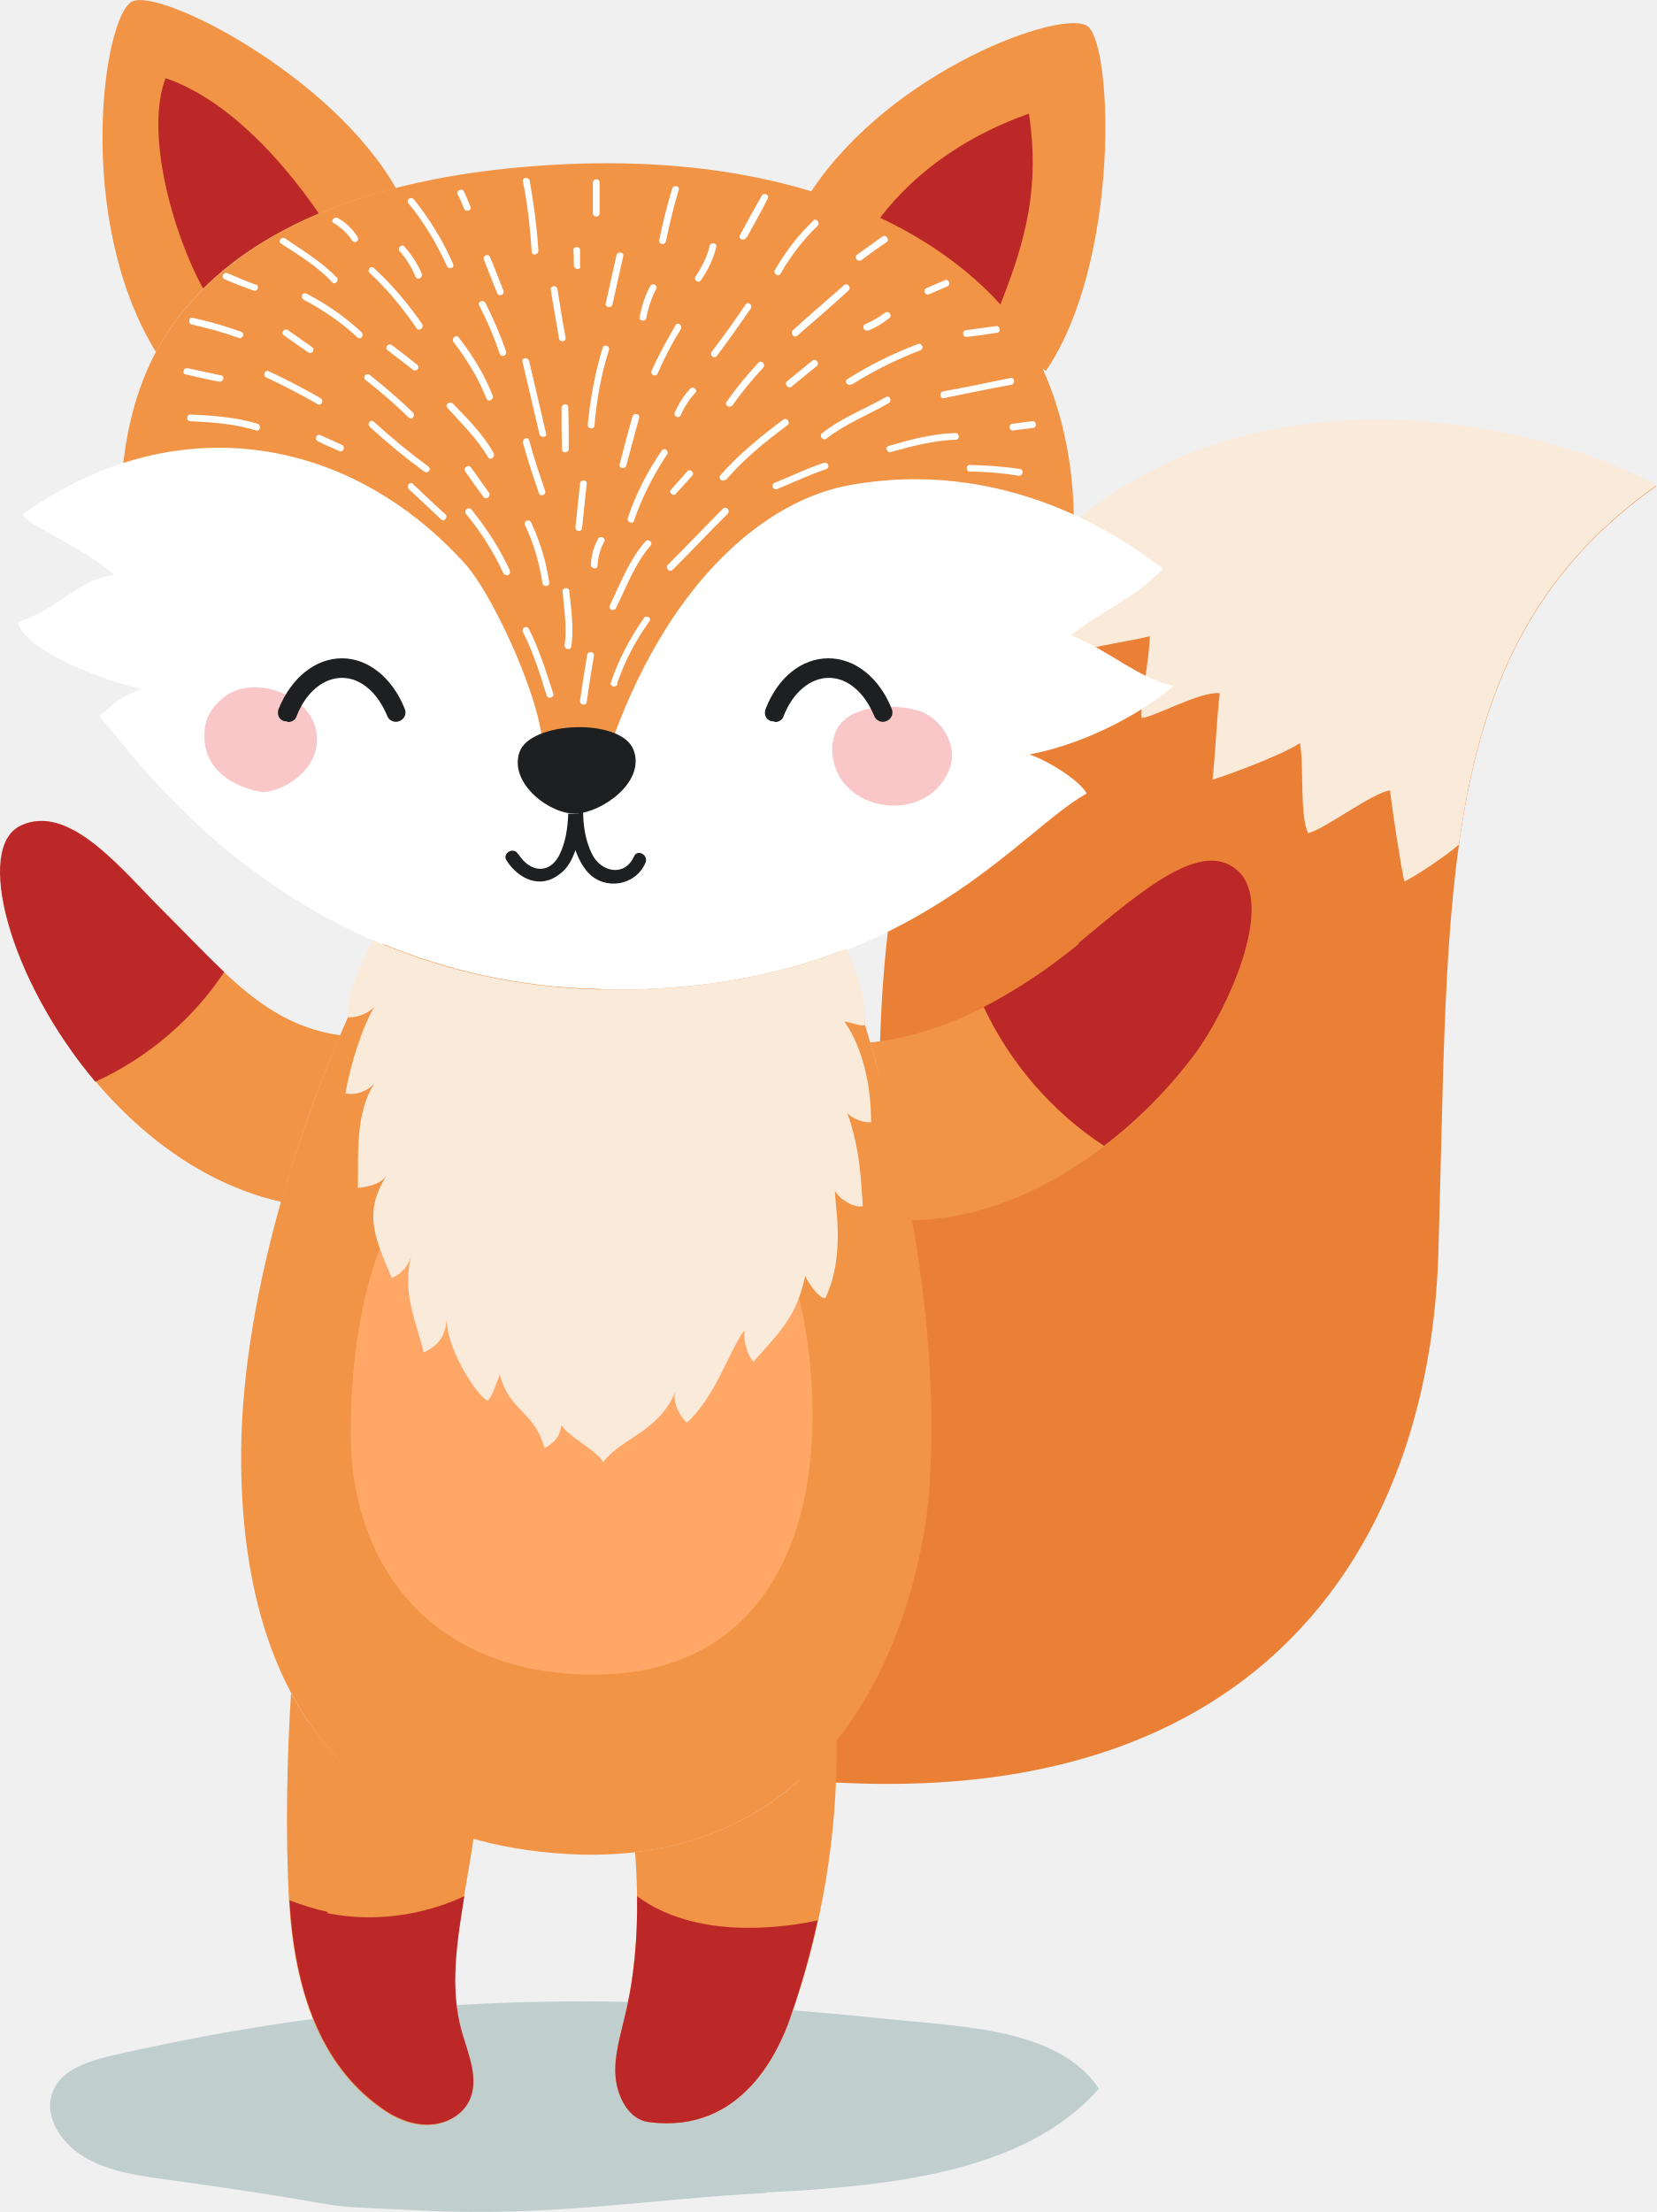
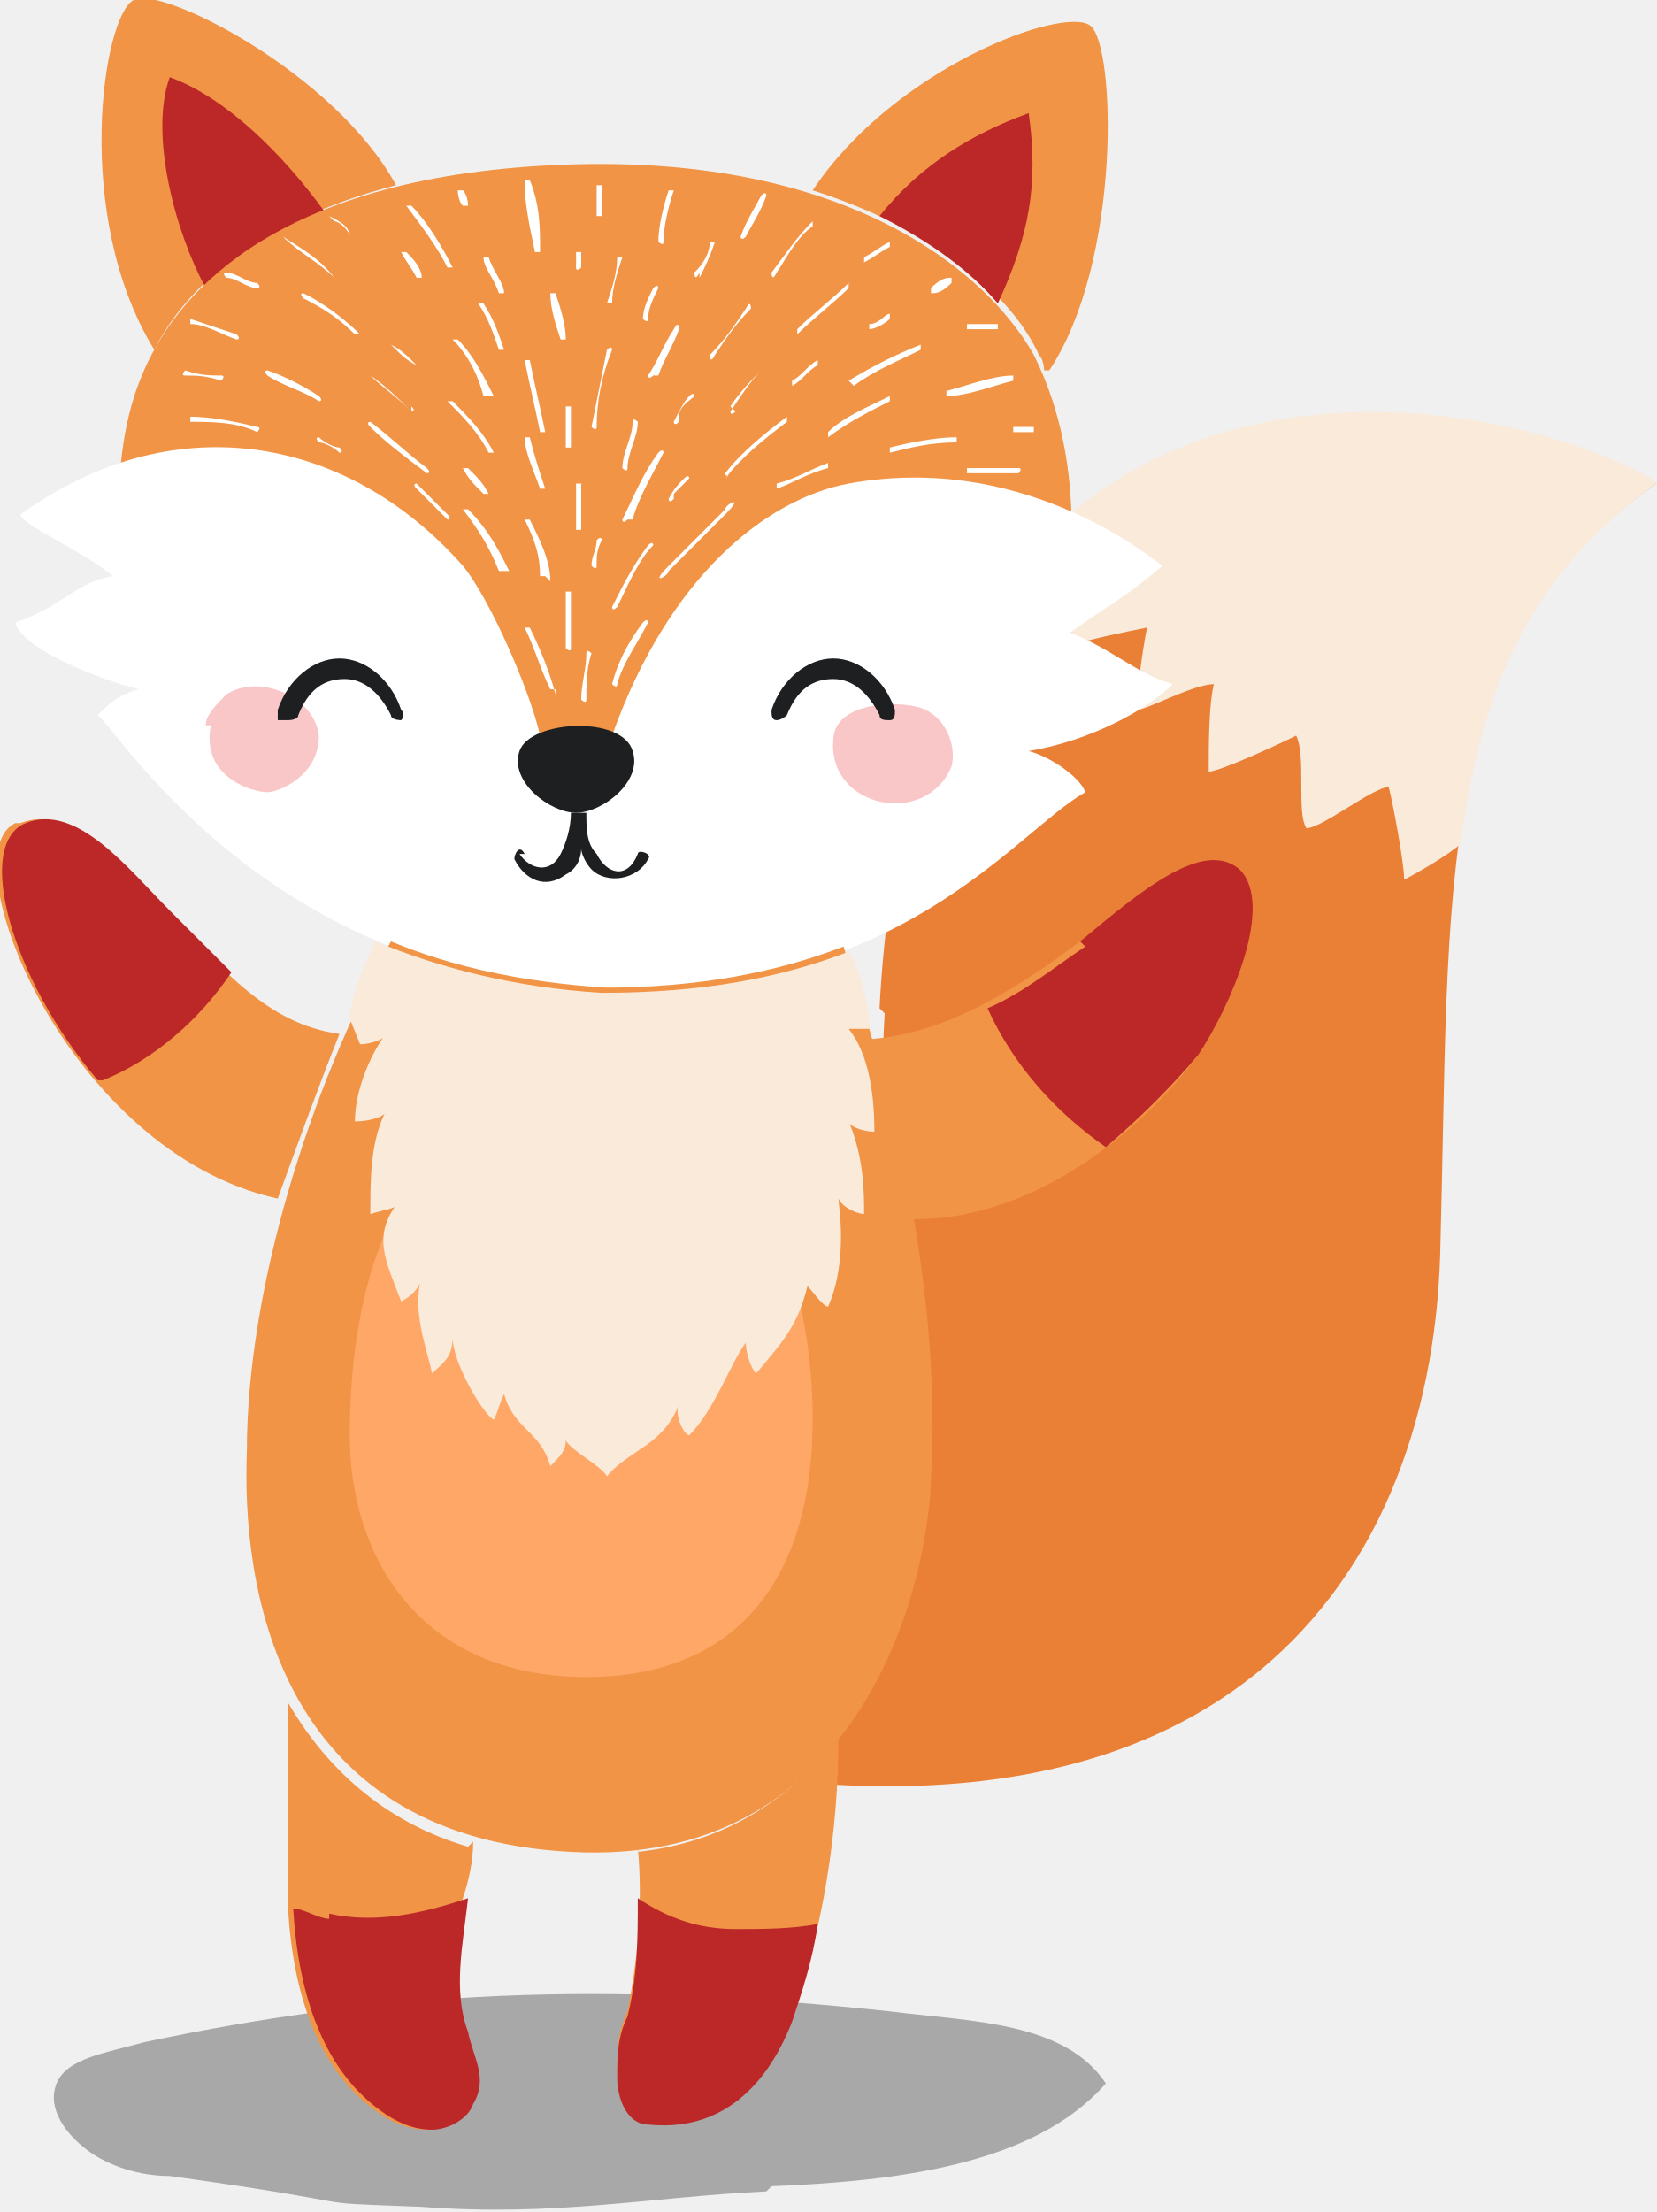
- <svg xmlns="http://www.w3.org/2000/svg" id="Layer_2" data-name="Layer 2" viewBox="0 0 32.21 43.01">
+ <svg xmlns="http://www.w3.org/2000/svg" id="Layer_2" version="1.1" viewBox="0 0 32.2 43">
  <defs>
    <style>
-       .cls-1 {
+       .st0 {
        fill: #f19446;
      }

-       .cls-2 {
+       .st1 {
        fill: #ea7f36;
      }

-       .cls-3 {
+       .st2 {
        fill: #fff;
      }

-       .cls-4 {
+       .st3 {
+         opacity: .3;
+       }
+ 
+       .st4 {
        fill: #1d1f21;
      }

-       .cls-5 {
+       .st5 {
        fill: #f9c7c7;
      }

-       .cls-6 {
+       .st6 {
        fill: #ffa766;
      }

-       .cls-7 {
+       .st7 {
        fill: #bc2828;
      }

-       .cls-8 {
-         fill: #c0cece;
-       }
- 
-       .cls-9 {
+       .st8 {
        fill: #faeada;
      }
    </style>
  </defs>
-   <g id="Layer_1-2" data-name="Layer 1">
+   <g id="Layer_1-2">
    <g>
-       <path class="cls-8" d="M14.91,42.64c-2.24.11-4.13.47-6.73.34-2.6-.12-.6,0-4.94-.6-.57-.08-1.15-.16-1.62-.45s-.79-.83-.58-1.29c.24-.54,1.02-.64,1.67-.79,4.72-1.02,8.87-1.18,14.47-.6,1.56.16,3.4.19,4.19,1.36-1.43,1.64-4.1,1.9-6.47,2.02Z" />
+       <path class="st3" d="M14.9,42.6c-2.2.1-4.1.5-6.7.3-2.6-.1-.6,0-4.9-.6-.6,0-1.2-.2-1.6-.5s-.8-.8-.6-1.3c.2-.5,1-.6,1.7-.8,4.7-1,8.9-1.2,14.5-.6,1.6.2,3.4.2,4.2,1.4-1.4,1.6-4.1,1.9-6.5,2h0Z" />
      <g>
-         <path class="cls-2" d="M17.14,19.62c.73-13.73,11.48-12.1,15.07-10.17-4.35,3.08-4.02,7.83-4.24,14.95-.2,6.35-4.38,12.57-16.68,9.46,6.23-1.97,5.67-10.93,5.85-14.23Z" />
-         <path class="cls-9" d="M32.21,9.44c-2.47,1.75-3.43,4.03-3.84,6.98-.21.2-.88.64-1.06.72-.07-.3-.24-1.43-.28-1.77-.32.03-1.28.76-1.59.83-.17-.32-.08-1.35-.16-1.75-.38.25-1.52.66-1.7.71.05-.46.09-1.28.14-1.68-.37-.05-1.28.47-1.52.48-.03-.33.15-1.1.16-1.59-.48.12-.97.16-1.66.37.07-.56.35-1.27.62-1.64-.55.08-.94.07-1.42.05,3.62-4.3,9.76-3.09,12.31-1.72Z" />
+         <path class="st1" d="M17.1,19.6c.7-13.7,11.5-12.1,15.1-10.2-4.4,3.1-4,7.8-4.2,15-.2,6.4-4.4,12.6-16.7,9.5,6.2-2,5.7-10.9,5.9-14.2h0Z" />
+         <path class="st8" d="M32.2,9.4c-2.5,1.8-3.4,4-3.8,7-.2.2-.9.6-1.1.7,0-.3-.2-1.4-.3-1.8-.3,0-1.3.8-1.6.8-.2-.3,0-1.4-.2-1.8-.4.2-1.5.7-1.7.7,0-.5,0-1.3.1-1.7-.4,0-1.3.5-1.5.5,0-.3.1-1.1.2-1.6-.5.1-1,.2-1.7.4,0-.6.4-1.3.6-1.6-.5,0-.9,0-1.4,0,3.6-4.3,9.8-3.1,12.3-1.7h0Z" />
      </g>
      <g>
        <g>
-           <path class="cls-1" d="M3.03,6.84C1.44,4.25,2.01.3,2.57.03c.54-.27,3.88,1.43,5.13,3.63-2.74.7-4.06,2.04-4.67,3.19Z" />
-           <path class="cls-7" d="M3.95,5.61c-.61-1.11-1.13-3.05-.73-4.09,1.15.39,2.21,1.51,2.98,2.63-.99.42-1.72.93-2.25,1.46Z" />
+           <path class="st0" d="M3,6.8C1.4,4.2,2,.3,2.6,0c.5-.3,3.9,1.4,5.1,3.6-2.7.7-4.1,2-4.7,3.2h0Z" />
+           <path class="st7" d="M4,5.6c-.6-1.1-1.1-3-.7-4.1,1.1.4,2.2,1.5,3,2.6-1,.4-1.7.9-2.2,1.5Z" />
        </g>
        <g>
-           <path class="cls-1" d="M20.26,7.17c-.04-.09-.09-.19-.13-.28-.55-1.06-1.93-2.42-4.36-3.16,1.57-2.38,4.91-3.57,5.38-3.22.5.38.63,4.58-.81,6.7l-.07-.04Z" />
-           <path class="cls-7" d="M17.11,4.24c.75-.98,1.79-1.64,2.9-2.03.21,1.42-.05,2.44-.56,3.72-.53-.6-1.31-1.2-2.34-1.69Z" />
+           <path class="st0" d="M20.3,7.2c0,0,0-.2-.1-.3-.5-1.1-1.9-2.4-4.4-3.2,1.6-2.4,4.9-3.6,5.4-3.2.5.4.6,4.6-.8,6.7h0s0,0,0,0Z" />
+           <path class="st7" d="M17.1,4.2c.8-1,1.8-1.6,2.9-2,.2,1.4,0,2.4-.6,3.7-.5-.6-1.3-1.2-2.3-1.7Z" />
        </g>
        <g>
-           <path class="cls-1" d="M2.34,10.07c0-.98.13-1.97.52-2.87.68-1.58,2.69-3.77,8.19-4.01,5.5-.23,8.25,2.08,9.09,3.7.92,1.77.91,4.01.4,6.04-.23.89-1.84,6.34-8.8,6.24-7.29-.1-9.39-6-9.39-9.11Z" />
-           <path class="cls-3" d="M.44,10c2.94-2.1,6.34-1.55,8.61.97.51.57,1.34,2.36,1.48,3.31.41-.16,1.02-.17,1.42,0,1.13-3.05,2.98-4.57,4.59-4.85,3.31-.59,5.66,1.33,6.08,1.63-.66.65-1.12.77-1.8,1.29.78.31,1.28.82,2,.99-.55.47-1.61,1.1-2.8,1.33.41.14,1.01.54,1.11.76-1.39.77-3.62,3.95-9.44,3.82-6.38-.14-9.38-5.02-9.76-5.32.25-.22.4-.39.82-.53-.83-.2-2.28-.76-2.4-1.3.85-.3,1.18-.84,1.87-.92-.57-.53-1.78-1.01-1.77-1.18Z" />
+           <path class="st0" d="M2.3,10.1c0-1,.1-2,.5-2.9.7-1.6,2.7-3.8,8.2-4,5.5-.2,8.2,2.1,9.1,3.7.9,1.8.9,4,.4,6-.2.9-1.8,6.3-8.8,6.2-7.3-.1-9.4-6-9.4-9.1h0Z" />
+           <path class="st2" d="M.4,10c2.9-2.1,6.3-1.6,8.6,1,.5.6,1.3,2.4,1.5,3.3.4-.2,1-.2,1.4,0,1.1-3.1,3-4.6,4.6-4.9,3.3-.6,5.7,1.3,6.1,1.6-.7.6-1.1.8-1.8,1.3.8.3,1.3.8,2,1-.5.5-1.6,1.1-2.8,1.3.4.1,1,.5,1.1.8-1.4.8-3.6,4-9.4,3.8-6.4-.1-9.4-5-9.8-5.3.2-.2.4-.4.8-.5-.8-.2-2.3-.8-2.4-1.3.9-.3,1.2-.8,1.9-.9-.6-.5-1.8-1-1.8-1.2h0Z" />
          <g>
-             <path class="cls-3" d="M10.76,13.49c-.14-.43-.27-.86-.48-1.27-.04-.07-.15,0-.11.07.2.39.33.81.46,1.23.02.08.15.05.13-.03h0Z" />
-             <path class="cls-3" d="M9.92,11.1c-.2-.43-.45-.82-.75-1.19-.05-.07-.16.01-.11.08.29.35.54.74.73,1.16.04.07.16.03.12-.05h0Z" />
-             <path class="cls-3" d="M8.33,9.07c-.37-.27-.72-.56-1.06-.87-.06-.06-.14.04-.08.1.34.31.69.6,1.06.87.07.05.15-.05.08-.1h0Z" />
-             <path class="cls-3" d="M10.17,3.53c.09.45.14.9.17,1.36,0,.09.13.07.13-.02-.03-.46-.09-.91-.17-1.36-.02-.08-.15-.06-.13.02h0Z" />
-             <path class="cls-3" d="M6.23,7.74c-.33-.19-.66-.36-1-.52-.08-.04-.13.08-.05.12.34.16.67.33,1,.52.07.04.13-.08.05-.12h0Z" />
-             <path class="cls-3" d="M4.3,7.3c-.22-.05-.43-.09-.65-.14-.08-.02-.12.11-.04.12.22.05.43.1.65.14.08.02.12-.11.04-.12h0Z" />
-             <path class="cls-3" d="M12,13.29c.15-.43.36-.84.63-1.21.05-.07-.07-.13-.11-.06-.27.39-.49.8-.64,1.25-.03.08.1.11.13.03h0Z" />
-             <path class="cls-3" d="M14.06,9.89c-.36.36-.71.73-1.07,1.09-.06.06.03.16.09.1.36-.36.71-.73,1.07-1.09.06-.06-.03-.16-.09-.1h0Z" />
-             <path class="cls-3" d="M15.11,9.51c.32-.13.63-.28.96-.39.08-.03.03-.15-.05-.12-.33.11-.64.26-.96.39-.08.03-.02.15.05.12h0Z" />
-             <path class="cls-3" d="M17.32,8.79c.4-.11.84-.23,1.27-.24.08,0,.07-.13-.01-.13-.44.01-.88.13-1.3.25-.08.02-.03.15.05.12h0Z" />
-             <path class="cls-3" d="M3.7,8.19c.42.02.87.05,1.28.18.08.02.11-.1.03-.13-.42-.13-.88-.16-1.31-.18-.08,0-.08.13,0,.13h0Z" />
-             <path class="cls-3" d="M19.71,8.37c.12-.02.25-.03.38-.05.08-.01.07-.14-.02-.13-.13.02-.25.03-.38.05-.09.01-.07.14.02.13h0Z" />
-             <path class="cls-3" d="M18.07,5.72c.12-.05.23-.1.35-.15.08-.03.03-.16-.05-.12-.12.05-.23.1-.35.15-.08.03-.03.16.05.12h0Z" />
-             <path class="cls-3" d="M11.41,13.65c.04-.3.09-.6.14-.9.01-.08-.11-.1-.13-.02-.05.3-.1.6-.14.9-.01.08.12.1.13.02h0Z" />
-             <path class="cls-3" d="M11.98,11.82c.2-.4.37-.87.67-1.21.06-.06-.05-.15-.1-.08-.31.35-.49.82-.69,1.24-.04.08.08.13.12.05h0Z" />
-             <path class="cls-3" d="M11.11,12.58c.05-.37,0-.72-.04-1.09,0-.08-.14-.07-.13.01.03.35.09.7.04,1.05-.01.08.12.1.13.02h0Z" />
-             <path class="cls-3" d="M10.68,11.32c-.06-.41-.18-.79-.35-1.16-.04-.08-.16-.03-.12.05.17.36.28.74.34,1.13.01.08.14.07.13-.01h0Z" />
-             <path class="cls-3" d="M15.82,4.29c-.3.28-.54.6-.75.96-.04.07.07.15.11.07.2-.35.44-.66.72-.93.06-.06-.03-.16-.09-.1h0Z" />
-             <path class="cls-3" d="M11.32,10.26c.03-.29.06-.57.09-.86,0-.08-.12-.08-.13,0-.03.29-.06.57-.09.86,0,.08.13.09.13,0h0Z" />
-             <path class="cls-3" d="M14.52,4.62c.14-.25.28-.5.41-.76.04-.07-.08-.13-.12-.05-.14.25-.28.5-.42.76-.04.08.08.13.12.05h0Z" />
-             <path class="cls-3" d="M8.66,10c-.21-.19-.42-.39-.63-.59-.06-.06-.14.05-.08.1.21.2.42.39.63.59.06.06.14-.05.08-.11h0Z" />
-             <path class="cls-3" d="M11.56,8.28c.04-.5.13-.99.28-1.47.03-.08-.09-.13-.12-.05-.15.49-.24.99-.29,1.5,0,.08.12.1.13.02h0Z" />
-             <path class="cls-3" d="M11.91,5.92c.07-.32.14-.63.21-.94.02-.08-.11-.1-.13-.02-.07.31-.14.63-.21.94-.02.08.11.1.13.02h0Z" />
-             <path class="cls-3" d="M12.33,10.12c.15-.44.38-.89.64-1.28.05-.07-.05-.15-.1-.08-.27.39-.51.85-.66,1.31-.03.08.09.13.12.06h0Z" />
-             <path class="cls-3" d="M7.94,3.95c.3.36.56.8.75,1.22.03.08.16.04.12-.04-.19-.44-.46-.88-.76-1.25-.05-.07-.16,0-.11.07h0Z" />
-             <path class="cls-3" d="M13.94,6.92c.23-.3.44-.61.66-.92.05-.07-.06-.15-.1-.08-.21.31-.43.62-.66.92-.05.07.05.15.1.08h0Z" />
-             <path class="cls-3" d="M14.12,9.33c.34-.4.77-.75,1.19-1.06.07-.05,0-.16-.08-.11-.43.32-.87.68-1.22,1.08-.06.06.05.15.1.08h0Z" />
-             <path class="cls-3" d="M16.56,7.48c.43-.27.87-.49,1.34-.67.08-.03.03-.15-.05-.12-.48.18-.94.41-1.37.68-.07.04,0,.15.08.1h0Z" />
-             <path class="cls-3" d="M9.6,8.81c-.2-.36-.51-.67-.79-.96-.06-.06-.17.02-.11.08.27.3.59.61.79.96.04.07.15,0,.11-.08h0Z" />
-             <path class="cls-3" d="M6.54,5.39c-.28-.3-.66-.52-.99-.75-.07-.05-.16.05-.08.1.34.22.72.45.99.75.06.06.14-.04.09-.1h0Z" />
-             <path class="cls-3" d="M8.11,7.09c-.16-.13-.32-.25-.49-.38-.07-.05-.15.05-.08.1.16.13.33.25.49.38.07.05.15-.05.08-.1h0Z" />
-             <path class="cls-3" d="M10.62,8.43c-.11-.47-.22-.94-.33-1.41-.02-.08-.15-.07-.13.01.11.47.22.94.33,1.41.02.08.15.07.13-.01h0Z" />
-             <path class="cls-3" d="M9.79,5.65c-.09-.22-.17-.44-.26-.65-.03-.08-.15-.03-.12.05.09.22.17.44.26.65.03.08.15.03.12-.05h0Z" />
-             <path class="cls-3" d="M8.03,8.02c-.27-.26-.55-.5-.84-.73-.07-.05-.15.05-.08.1.3.23.57.47.84.73.06.06.14-.04.08-.1h0Z" />
-             <path class="cls-3" d="M6.07,6.75c-.16-.11-.31-.22-.47-.33-.07-.05-.15.05-.08.1.16.11.31.22.47.33.07.05.15-.05.08-.1h0Z" />
-             <path class="cls-3" d="M8.21,6.3c-.28-.4-.58-.76-.94-1.09-.06-.06-.14.05-.08.1.35.32.64.68.91,1.07.05.07.15,0,.11-.08h0Z" />
-             <path class="cls-3" d="M9.84,6.83c-.11-.32-.25-.64-.4-.94-.04-.07-.16-.03-.12.05.16.31.29.62.4.94.03.08.15.03.12-.05h0Z" />
-             <path class="cls-3" d="M9.51,9.58c-.12-.16-.23-.33-.35-.49-.05-.07-.16,0-.11.08.11.16.23.33.35.49.05.07.15,0,.11-.08h0Z" />
-             <path class="cls-3" d="M11.66,4.15c0-.2,0-.4,0-.6,0-.09-.13-.08-.13,0,0,.2,0,.4,0,.6,0,.08.13.08.13,0h0Z" />
-             <path class="cls-3" d="M16.75,5.06c.16-.12.32-.24.49-.35.07-.05-.01-.16-.08-.11-.16.11-.32.23-.49.35-.07.05,0,.15.08.11h0Z" />
-             <path class="cls-3" d="M4.98,5.54c-.19-.07-.37-.15-.56-.23-.08-.03-.13.09-.05.12.18.08.37.15.56.22.08.03.12-.09.05-.12h0Z" />
-             <path class="cls-3" d="M19.38,6.34c-.2.03-.4.05-.6.08-.08.01-.06.14.02.13.2-.02.4-.05.59-.08.08-.01.06-.14-.02-.13h0Z" />
-             <path class="cls-3" d="M10.6,9.54c-.11-.32-.22-.65-.31-.98-.02-.08-.14-.03-.12.05.09.33.2.66.31.98.03.08.15.03.12-.05h0Z" />
-             <path class="cls-3" d="M12.95,4.69c.07-.33.15-.67.25-1,.02-.08-.11-.1-.13-.02-.1.33-.18.66-.25,1-.02.08.11.11.13.02h0Z" />
-             <path class="cls-3" d="M11.06,8.73c0-.27,0-.54-.01-.81,0-.09-.13-.07-.13.01,0,.27,0,.54.01.81,0,.08.13.07.13-.01h0Z" />
-             <path class="cls-3" d="M11,6.57c-.06-.32-.11-.63-.16-.95-.01-.08-.14-.07-.13.01.05.32.11.63.16.95.01.08.14.07.13-.01h0Z" />
-             <path class="cls-3" d="M12.18,9.05c.08-.31.17-.62.25-.93.02-.08-.11-.1-.13-.02-.09.31-.17.62-.25.93-.02.08.11.1.13.02h0Z" />
-             <path class="cls-3" d="M12.79,7.26c.13-.3.28-.59.45-.86.04-.07-.06-.15-.1-.08-.17.29-.33.58-.47.89-.03.08.09.13.12.05h0Z" />
-             <path class="cls-3" d="M13.63,5.45c.14-.2.24-.41.3-.65.02-.08-.11-.1-.13-.02-.05.22-.15.41-.27.59-.05.07.05.15.1.08h0Z" />
-             <path class="cls-3" d="M15.5,6.53c.34-.29.67-.58,1-.88.06-.05-.01-.16-.08-.11-.33.29-.67.58-1,.88-.06.06.02.16.08.11h0Z" />
-             <path class="cls-3" d="M14.24,7.89c.18-.26.38-.5.6-.74.06-.06-.03-.16-.09-.1-.22.24-.43.49-.62.76-.05.07.06.14.11.07h0Z" />
-             <path class="cls-3" d="M18.87,9.17c.32,0,.63.03.94.08.08.01.11-.11.03-.13-.32-.05-.65-.07-.98-.08-.08,0-.08.13,0,.13h0Z" />
-             <path class="cls-3" d="M3.73,6.31c.31.07.61.15.91.26.08.03.13-.09.05-.12-.31-.11-.62-.2-.94-.27-.08-.02-.1.11-.02.13h0Z" />
-             <path class="cls-3" d="M13.15,9.59c.11-.11.21-.23.31-.34.06-.06-.05-.15-.1-.08-.1.12-.21.23-.31.35-.06.06.05.14.1.08h0Z" />
-             <path class="cls-3" d="M6.18,8.58c.14.07.28.13.42.19.08.04.12-.09.05-.12-.14-.06-.28-.13-.42-.19-.08-.03-.12.09-.05.12h0Z" />
-             <path class="cls-3" d="M16.07,8.53c.37-.29.81-.46,1.21-.69.07-.04.03-.16-.05-.12-.41.23-.87.41-1.24.7-.07.05.01.16.08.11h0Z" />
-             <path class="cls-3" d="M15.39,7.52c.16-.13.33-.27.49-.4.07-.05-.01-.16-.08-.11-.16.13-.33.27-.49.4-.07.05.01.16.08.11h0Z" />
-             <path class="cls-3" d="M18.36,7.74c.44-.09.87-.18,1.31-.26.08-.02.06-.15-.02-.13-.44.09-.87.18-1.31.26-.08.02-.06.15.02.13h0Z" />
-             <path class="cls-3" d="M13.24,8.07c.07-.16.16-.3.28-.43.06-.06-.04-.14-.1-.08-.13.14-.22.29-.3.46-.03.08.09.13.12.05h0Z" />
-             <path class="cls-3" d="M11.62,11c.01-.17.05-.32.13-.47.04-.07-.08-.13-.12-.05-.09.16-.13.32-.14.5,0,.08.13.1.13.02h0Z" />
-             <path class="cls-3" d="M6.5,4.34c.14.09.26.2.35.34.05.07.15,0,.1-.08-.1-.15-.22-.27-.38-.36-.07-.04-.15.06-.08.1h0Z" />
-             <path class="cls-3" d="M16.88,6.43c.15-.06.28-.14.41-.24.07-.05,0-.16-.08-.11-.12.09-.24.16-.38.22-.08.03-.03.16.05.12h0Z" />
-             <path class="cls-3" d="M12.57,6.17c.04-.2.1-.38.19-.55.04-.08-.08-.13-.12-.05-.1.19-.16.38-.2.59-.02.08.11.11.13.02h0Z" />
-             <path class="cls-3" d="M7.77,4.88c.13.15.23.31.31.5.04.08.15.02.12-.06-.08-.19-.19-.36-.33-.52-.05-.07-.15.02-.1.09h0Z" />
-             <path class="cls-3" d="M11.28,5.19c0-.11,0-.22,0-.33,0-.08-.14-.07-.13.01.01.1.01.19.01.29,0,.08.13.1.13.02h0Z" />
-             <path class="cls-3" d="M9.15,4.02c-.04-.1-.08-.2-.13-.3-.04-.07-.16-.01-.12.06.05.09.08.17.12.27.03.08.16.05.13-.03h0Z" />
-             <path class="cls-3" d="M7.03,6.46c-.32-.3-.68-.55-1.07-.75-.08-.04-.13.08-.05.12.38.2.73.44,1.04.73.06.06.14-.04.08-.1h0Z" />
-             <path class="cls-3" d="M9.58,7.69c-.16-.41-.39-.78-.66-1.13-.05-.07-.15.02-.1.09.26.34.48.7.64,1.1.03.08.15.02.12-.06h0Z" />
+             <path class="st2" d="M10.8,13.5c-.1-.4-.3-.9-.5-1.3,0,0-.1,0-.1,0,.2.4.3.8.5,1.2,0,0,.1,0,.1,0h0Z" />
+             <path class="st2" d="M9.9,11.1c-.2-.4-.4-.8-.8-1.2,0,0-.2,0-.1,0,.3.4.5.7.7,1.2,0,0,.2,0,.1,0h0Z" />
+             <path class="st2" d="M8.3,9.1c-.4-.3-.7-.6-1.1-.9,0,0-.1,0,0,.1.3.3.7.6,1.1.9,0,0,.1,0,0-.1h0Z" />
+             <path class="st2" d="M10.2,3.5c0,.5.1.9.2,1.4,0,0,.1,0,.1,0,0-.5,0-.9-.2-1.4,0,0-.1,0-.1,0h0Z" />
+             <path class="st2" d="M6.2,7.7c-.3-.2-.7-.4-1-.5,0,0-.1,0,0,.1.3.2.7.3,1,.5,0,0,.1,0,0-.1h0Z" />
+             <path class="st2" d="M4.3,7.3c-.2,0-.4,0-.7-.1,0,0-.1.1,0,.1.2,0,.4,0,.7.1,0,0,.1-.1,0-.1h0Z" />
+             <path class="st2" d="M12,13.3c.1-.4.4-.8.6-1.2,0,0,0-.1-.1,0-.3.4-.5.8-.6,1.2,0,0,.1.1.1,0h0Z" />
+             <path class="st2" d="M14.1,9.9c-.4.4-.7.7-1.1,1.1s0,.2,0,.1c.4-.4.7-.7,1.1-1.1s0-.2,0-.1h0Z" />
+             <path class="st2" d="M15.1,9.5c.3-.1.6-.3,1-.4,0,0,0-.1,0-.1-.3.1-.6.3-1,.4,0,0,0,.1,0,.1h0Z" />
+             <path class="st2" d="M17.3,8.8c.4-.1.8-.2,1.3-.2,0,0,0-.1,0-.1-.4,0-.9.1-1.3.2,0,0,0,.1,0,.1h0Z" />
+             <path class="st2" d="M3.7,8.2c.4,0,.9,0,1.3.2,0,0,.1-.1,0-.1-.4-.1-.9-.2-1.3-.2,0,0,0,.1,0,.1h0Z" />
+             <path class="st2" d="M19.7,8.4c.1,0,.2,0,.4,0,0,0,0-.1,0-.1-.1,0-.2,0-.4,0,0,0,0,.1,0,.1h0Z" />
+             <path class="st2" d="M18.1,5.7c.1,0,.2,0,.4-.2,0,0,0-.2,0-.1-.1,0-.2,0-.4.2,0,0,0,.2,0,.1h0Z" />
+             <path class="st2" d="M11.4,13.6c0-.3,0-.6.1-.9,0,0-.1-.1-.1,0,0,.3-.1.6-.1.9,0,0,.1.1.1,0h0Z" />
+             <path class="st2" d="M12,11.8c.2-.4.4-.9.7-1.2,0,0,0-.1-.1,0-.3.4-.5.8-.7,1.2,0,0,0,.1.1,0h0Z" />
+             <path class="st2" d="M11.1,12.6c0-.4,0-.7,0-1.1,0,0-.1,0-.1,0,0,.4,0,.7,0,1.1,0,0,.1.1.1,0h0Z" />
+             <path class="st2" d="M10.7,11.3c0-.4-.2-.8-.4-1.2,0,0-.2,0-.1,0,.2.4.3.7.3,1.1,0,0,.1,0,.1,0h0Z" />
+             <path class="st2" d="M15.8,4.3c-.3.3-.5.6-.8,1,0,0,0,.2.1,0,.2-.3.4-.7.7-.9,0,0,0-.2,0,0h0Z" />
+             <path class="st2" d="M11.3,10.3c0-.3,0-.6,0-.9,0,0-.1,0-.1,0,0,.3,0,.6,0,.9,0,0,.1,0,.1,0h0Z" />
+             <path class="st2" d="M14.5,4.6c.1-.2.3-.5.4-.8,0,0,0-.1-.1,0-.1.2-.3.5-.4.8,0,0,0,.1.1,0h0Z" />
+             <path class="st2" d="M8.7,10c-.2-.2-.4-.4-.6-.6,0,0-.1,0,0,.1.2.2.4.4.6.6,0,0,.1,0,0-.1h0Z" />
+             <path class="st2" d="M11.6,8.3c0-.5.1-1,.3-1.5,0,0,0-.1-.1,0-.1.5-.2,1-.3,1.5,0,0,.1.1.1,0h0Z" />
+             <path class="st2" d="M11.9,5.9c0-.3.1-.6.2-.9,0,0-.1,0-.1,0,0,.3-.1.6-.2.9,0,0,.1,0,.1,0h0Z" />
+             <path class="st2" d="M12.3,10.1c.1-.4.4-.9.6-1.3,0,0,0-.1-.1,0-.3.4-.5.9-.7,1.3,0,0,0,.1.1,0h0Z" />
+             <path class="st2" d="M7.9,4c.3.4.6.8.8,1.2,0,0,.2,0,.1,0-.2-.4-.5-.9-.8-1.2,0,0-.2,0-.1,0h0Z" />
+             <path class="st2" d="M13.9,6.9c.2-.3.4-.6.7-.9,0,0,0-.2-.1,0-.2.3-.4.6-.7.9,0,0,0,.2.1,0h0Z" />
+             <path class="st2" d="M14.1,9.3c.3-.4.8-.8,1.2-1.1,0,0,0-.2,0-.1-.4.3-.9.7-1.2,1.1,0,0,0,.1.1,0h0Z" />
+             <path class="st2" d="M16.6,7.5c.4-.3.9-.5,1.3-.7,0,0,0-.2,0-.1-.5.2-.9.4-1.4.7,0,0,0,.2,0,0h0Z" />
+             <path class="st2" d="M9.6,8.8c-.2-.4-.5-.7-.8-1,0,0-.2,0-.1,0,.3.3.6.6.8,1,0,0,.1,0,.1,0h0Z" />
+             <path class="st2" d="M6.5,5.4c-.3-.3-.7-.5-1-.8,0,0-.2,0,0,0,.3.2.7.4,1,.8,0,0,.1,0,0,0h0Z" />
+             <path class="st2" d="M8.1,7.1c-.2-.1-.3-.2-.5-.4,0,0-.2,0,0,0,.2.1.3.2.5.4,0,0,.1,0,0,0h0Z" />
+             <path class="st2" d="M10.6,8.4c-.1-.5-.2-.9-.3-1.4,0,0-.1,0-.1,0,.1.5.2.9.3,1.4,0,0,.1,0,.1,0h0Z" />
+             <path class="st2" d="M9.8,5.7c0-.2-.2-.4-.3-.7,0,0-.1,0-.1,0,0,.2.2.4.3.7,0,0,.1,0,.1,0h0Z" />
+             <path class="st2" d="M8,8c-.3-.3-.6-.5-.8-.7,0,0-.2,0,0,0,.3.2.6.5.8.7,0,0,.1,0,0-.1h0Z" />
+             <path class="st2" d="M6.1,6.8c-.2-.1-.3-.2-.5-.3,0,0-.2,0,0,0,.2.1.3.2.5.3,0,0,.2,0,0,0h0Z" />
+             <path class="st2" d="M8.2,6.3c-.3-.4-.6-.8-.9-1.1,0,0-.1,0,0,0,.3.3.6.7.9,1.1,0,0,.1,0,.1,0h0Z" />
+             <path class="st2" d="M9.8,6.8c-.1-.3-.2-.6-.4-.9,0,0-.2,0-.1,0,.2.3.3.6.4.9,0,0,.1,0,.1,0h0Z" />
+             <path class="st2" d="M9.5,9.6c-.1-.2-.2-.3-.4-.5,0,0-.2,0-.1,0,.1.2.2.3.4.5,0,0,.1,0,.1,0h0Z" />
+             <path class="st2" d="M11.7,4.2v-.6c0,0-.1,0-.1,0v.6c0,0,.1,0,.1,0h0Z" />
+             <path class="st2" d="M16.8,5.1c.2-.1.3-.2.5-.3,0,0,0-.2,0-.1-.2.1-.3.2-.5.3,0,0,0,.2,0,.1h0Z" />
+             <path class="st2" d="M5,5.5c-.2,0-.4-.2-.6-.2,0,0-.1,0,0,.1.2,0,.4.2.6.2,0,0,.1,0,0-.1h0Z" />
+             <path class="st2" d="M19.4,6.3c-.2,0-.4,0-.6,0,0,0,0,.1,0,.1.2,0,.4,0,.6,0,0,0,0-.1,0-.1h0Z" />
+             <path class="st2" d="M10.6,9.5c-.1-.3-.2-.6-.3-1,0,0-.1,0-.1,0,0,.3.2.7.3,1,0,0,.1,0,.1,0h0Z" />
+             <path class="st2" d="M12.9,4.7c0-.3.1-.7.2-1,0,0-.1,0-.1,0-.1.3-.2.7-.2,1,0,0,.1.1.1,0h0Z" />
+             <path class="st2" d="M11.1,8.7c0-.3,0-.5,0-.8,0,0-.1,0-.1,0,0,.3,0,.5,0,.8,0,0,.1,0,.1,0h0Z" />
+             <path class="st2" d="M11,6.6c0-.3-.1-.6-.2-.9,0,0-.1,0-.1,0,0,.3.1.6.2.9,0,0,.1,0,.1,0h0Z" />
+             <path class="st2" d="M12.2,9.1c0-.3.2-.6.2-.9,0,0-.1-.1-.1,0,0,.3-.2.6-.2.9,0,0,.1.1.1,0h0Z" />
+             <path class="st2" d="M12.8,7.3c.1-.3.3-.6.4-.9,0,0,0-.2-.1,0-.2.3-.3.6-.5.9,0,0,0,.1.1,0h0Z" />
+             <path class="st2" d="M13.6,5.4c.1-.2.2-.4.3-.7,0,0-.1,0-.1,0,0,.2-.1.4-.3.6,0,0,0,.2.1,0h0Z" />
+             <path class="st2" d="M15.5,6.5c.3-.3.7-.6,1-.9,0,0,0-.2,0-.1-.3.3-.7.6-1,.9,0,0,0,.2,0,.1h0Z" />
+             <path class="st2" d="M14.2,7.9c.2-.3.4-.5.6-.7,0,0,0-.2,0,0-.2.2-.4.5-.6.8,0,0,0,.1.1,0h0Z" />
+             <path class="st2" d="M18.9,9.2c.3,0,.6,0,.9,0,0,0,.1-.1,0-.1-.3,0-.6,0-1,0,0,0,0,.1,0,.1h0Z" />
+             <path class="st2" d="M3.7,6.3c.3,0,.6.2.9.3,0,0,.1,0,0-.1-.3-.1-.6-.2-.9-.3,0,0,0,.1,0,.1h0Z" />
+             <path class="st2" d="M13.1,9.6c.1-.1.2-.2.3-.3,0,0,0-.1-.1,0-.1.1-.2.2-.3.4,0,0,0,.1.1,0h0Z" />
+             <path class="st2" d="M6.2,8.6c.1,0,.3.1.4.2,0,0,.1,0,0-.1-.1,0-.3-.1-.4-.2,0,0-.1,0,0,.1h0Z" />
+             <path class="st2" d="M16.1,8.5c.4-.3.8-.5,1.2-.7,0,0,0-.2,0-.1-.4.2-.9.4-1.2.7,0,0,0,.2,0,.1h0Z" />
+             <path class="st2" d="M15.4,7.5c.2-.1.3-.3.5-.4,0,0,0-.2,0-.1-.2.1-.3.3-.5.4,0,0,0,.2,0,.1h0Z" />
+             <path class="st2" d="M18.4,7.7c.4,0,.9-.2,1.3-.3,0,0,0-.2,0-.1-.4,0-.9.2-1.3.3,0,0,0,.2,0,.1h0Z" />
+             <path class="st2" d="M13.2,8.1c0-.2.2-.3.3-.4,0,0,0-.1-.1,0-.1.1-.2.3-.3.5,0,0,0,.1.1,0h0Z" />
+             <path class="st2" d="M11.6,11c0-.2,0-.3.1-.5,0,0,0-.1-.1,0,0,.2-.1.3-.1.5,0,0,.1.1.1,0h0Z" />
+             <path class="st2" d="M6.5,4.3c.1,0,.3.2.3.3,0,0,.2,0,0,0,0-.2-.2-.3-.4-.4,0,0-.2,0,0,0h0Z" />
+             <path class="st2" d="M16.9,6.4c.1,0,.3-.1.4-.2,0,0,0-.2,0-.1-.1,0-.2.2-.4.2,0,0,0,.2,0,.1h0Z" />
+             <path class="st2" d="M12.6,6.2c0-.2.1-.4.2-.6,0,0,0-.1-.1,0-.1.2-.2.4-.2.6,0,0,.1.1.1,0h0Z" />
+             <path class="st2" d="M7.8,4.9c.1.2.2.3.3.5,0,0,.1,0,.1,0,0-.2-.2-.4-.3-.5,0,0-.2,0,0,0h0Z" />
+             <path class="st2" d="M11.3,5.2v-.3c0,0-.1,0-.1,0,0,0,0,.2,0,.3s.1,0,.1,0h0Z" />
+             <path class="st2" d="M9.1,4c0,0,0-.2-.1-.3,0,0-.2,0-.1,0,0,0,0,.2.1.3,0,0,.2,0,.1,0h0Z" />
+             <path class="st2" d="M7,6.5c-.3-.3-.7-.6-1.1-.8,0,0-.1,0,0,.1.4.2.7.4,1,.7,0,0,.1,0,0,0h0Z" />
+             <path class="st2" d="M9.6,7.7c-.2-.4-.4-.8-.7-1.1,0,0-.1,0-.1,0,.3.3.5.7.6,1.1,0,0,.1,0,.1,0h0Z" />
          </g>
        </g>
        <g>
-           <path class="cls-5" d="M3.99,14.12c.04-.25.21-.45.4-.59.57-.41,1.69-.02,1.77.75.07.77-.77,1.13-1.04,1.12-.27-.02-1.28-.29-1.13-1.28Z" />
-           <path class="cls-5" d="M16.2,14.43c.08-.83,1.41-.76,1.79-.56.38.2.63.67.48,1.07-.45,1.19-2.41.84-2.28-.51Z" />
-           <path class="cls-4" d="M12.32,14.58c.24.63-.62,1.22-1.12,1.24-.5.02-1.3-.58-1.1-1.19.2-.61,1.98-.68,2.22-.05Z" />
-           <path class="cls-4" d="M10.09,16.62c.21.33.58.39.78.02.13-.25.17-.54.18-.82.04,0,.09.01.13,0,.05,0,.1-.01.16-.03,0,.27.05.57.17.81.17.36.64.46.82.05.07-.15.29-.02.22.13-.19.44-.78.54-1.11.19-.11-.12-.19-.27-.25-.44-.06.18-.15.35-.3.46-.38.31-.81.1-1.04-.26-.09-.14.14-.27.22-.13Z" />
-           <path class="cls-4" d="M5.6,14.04c.07,0,.15-.04.17-.12.18-.46.52-.74.88-.74s.69.28.88.74c.04.1.15.14.24.1.1-.04.14-.15.1-.24-.24-.6-.71-.98-1.22-.98s-.98.37-1.23.98c-.04.1,0,.21.1.24.02,0,.05.01.07.01Z" />
-           <path class="cls-4" d="M15.07,14.04c.07,0,.15-.04.17-.12.18-.46.52-.74.88-.74s.69.28.88.74c.04.1.15.14.24.1.1-.04.14-.15.1-.24-.24-.6-.71-.98-1.23-.98s-.98.37-1.22.98c-.04.1,0,.21.1.24.02,0,.05.01.07.01Z" />
+           <path class="st5" d="M4,14.1c0-.2.2-.4.4-.6.6-.4,1.7,0,1.8.8,0,.8-.8,1.1-1,1.1-.3,0-1.3-.3-1.1-1.3Z" />
+           <path class="st5" d="M16.2,14.4c0-.8,1.4-.8,1.8-.6.4.2.6.7.5,1.1-.5,1.2-2.4.8-2.3-.5h0Z" />
+           <path class="st4" d="M12.3,14.6c.2.6-.6,1.2-1.1,1.2-.5,0-1.3-.6-1.1-1.2.2-.6,2-.7,2.2,0Z" />
+           <path class="st4" d="M10.1,16.6c.2.3.6.4.8,0,.1-.2.2-.5.2-.8,0,0,0,0,.1,0,0,0,.1,0,.2,0,0,.3,0,.6.2.8.2.4.6.5.8,0,0-.1.3,0,.2.1-.2.4-.8.5-1.1.2-.1-.1-.2-.3-.2-.4,0,.2-.1.4-.3.5-.4.3-.8.1-1-.3,0-.1.1-.3.2-.1h0Z" />
+           <path class="st4" d="M5.6,14c0,0,.2,0,.2-.1.2-.5.5-.7.9-.7s.7.3.9.7c0,.1.2.1.2.1,0,0,.1-.1,0-.2-.2-.6-.7-1-1.2-1s-1,.4-1.2,1c0,.1,0,.2,0,.2,0,0,0,0,0,0h0Z" />
+           <path class="st4" d="M15.1,14c0,0,.1,0,.2-.1.2-.5.5-.7.9-.7s.7.3.9.7c0,.1.1.1.2.1.1,0,.1-.1.1-.2-.2-.6-.7-1-1.2-1s-1,.4-1.2,1c0,.1,0,.2.1.2,0,0,0,0,0,0h0Z" />
        </g>
      </g>
      <g>
        <g>
-           <path class="cls-1" d="M11.68,19.24c1.92.04,3.44-.28,4.68-.75,1.12,3.29,1.93,6.95,1.72,10.37-.14,2.26-1.51,7.5-7.04,7.19-5.8-.33-6.37-5.31-6.35-7.83.02-3.09,1.24-6.98,2.77-9.86,1.2.49,2.6.84,4.22.87Z" />
-           <path class="cls-6" d="M11.25,21.31c2.72.1,3.55,1.94,3.96,2.92.43,1.03.6,2.25.59,3.37-.03,2.95-1.44,5.02-4.38,4.96-3.17-.06-4.6-2.27-4.6-4.67,0-4.15,1.72-6.68,4.44-6.58Z" />
-           <path class="cls-9" d="M6.77,19.78c-.06-.28.17-.89.48-1.5,1.24.54,2.71.92,4.42.96,1.98.04,3.54-.3,4.79-.79.27.55.41,1.16.36,1.48-.06.03-.17-.02-.4-.07.38.55.52,1.29.52,1.96-.2.02-.45-.13-.47-.19.26.67.28,1.43.31,1.82-.13.05-.44-.11-.54-.29-.03.15.23,1.2-.19,2.08-.14,0-.33-.3-.39-.43-.18.8-.47,1.06-1.01,1.67-.12-.14-.2-.41-.17-.62-.31.42-.55,1.27-1.12,1.8-.11-.08-.29-.38-.23-.59-.34.79-1.04.88-1.4,1.36-.12-.23-.69-.5-.81-.72-.04.24-.13.33-.33.45-.19-.72-.68-.71-.87-1.43-.1.23-.11.34-.23.51-.23-.1-.83-1.07-.8-1.6-.04.4-.19.52-.45.66-.12-.53-.45-1.19-.23-1.92-.05.2-.17.37-.39.47-.35-.81-.56-1.29-.08-2.03-.1.17-.27.24-.58.28.01-.71-.05-1.44.32-2.04-.09.12-.32.25-.56.2.09-.57.34-1.33.58-1.72-.07.13-.31.25-.53.24Z" />
+           <path class="st0" d="M11.7,19.2c1.9,0,3.4-.3,4.7-.8,1.1,3.3,1.9,6.9,1.7,10.4-.1,2.3-1.5,7.5-7,7.2-5.8-.3-6.4-5.3-6.3-7.8,0-3.1,1.2-7,2.8-9.9,1.2.5,2.6.8,4.2.9h0Z" />
+           <path class="st6" d="M11.2,21.3c2.7.1,3.6,1.9,4,2.9.4,1,.6,2.2.6,3.4,0,3-1.4,5-4.4,5-3.2,0-4.6-2.3-4.6-4.7,0-4.1,1.7-6.7,4.4-6.6h0Z" />
+           <path class="st8" d="M6.8,19.8c0-.3.2-.9.5-1.5,1.2.5,2.7.9,4.4,1,2,0,3.5-.3,4.8-.8.3.5.4,1.2.4,1.5,0,0-.2,0-.4,0,.4.5.5,1.3.5,2-.2,0-.5-.1-.5-.2.3.7.3,1.4.3,1.8-.1,0-.4-.1-.5-.3,0,.1.2,1.2-.2,2.1-.1,0-.3-.3-.4-.4-.2.8-.5,1.1-1,1.7-.1-.1-.2-.4-.2-.6-.3.4-.6,1.3-1.1,1.8-.1,0-.3-.4-.2-.6-.3.8-1,.9-1.4,1.4-.1-.2-.7-.5-.8-.7,0,.2-.1.3-.3.5-.2-.7-.7-.7-.9-1.4-.1.2-.1.3-.2.5-.2-.1-.8-1.1-.8-1.6,0,.4-.2.5-.4.7-.1-.5-.4-1.2-.2-1.9,0,.2-.2.4-.4.5-.3-.8-.6-1.3,0-2,0,.2-.3.2-.6.3,0-.7,0-1.4.3-2,0,.1-.3.2-.6.2,0-.6.3-1.3.6-1.7,0,.1-.3.2-.5.2Z" />
        </g>
        <g>
-           <path class="cls-1" d="M9.21,35.75c-.06.38-.12.75-.19,1.13-.14.87-.29,1.78-.05,2.63.13.45.35.94.14,1.36-.15.29-.48.45-.81.45-.33,0-.64-.14-.9-.33-1.18-.84-1.68-2.3-1.78-4.04-.07-1.31-.04-2.77.04-4.03.66,1.23,1.76,2.31,3.54,2.81Z" />
-           <path class="cls-7" d="M6.37,37.2c.89.18,1.84.05,2.66-.33,0,0,0,0,0,0-.14.87-.29,1.78-.05,2.63.13.45.35.94.14,1.36-.15.29-.48.45-.81.45-.33,0-.64-.14-.9-.33-1.18-.84-1.68-2.29-1.78-4.03.24.09.48.17.73.22Z" />
+           <path class="st0" d="M9.2,35.8c0,.4-.1.8-.2,1.1-.1.9-.3,1.8,0,2.6.1.5.4.9.1,1.4-.1.3-.5.5-.8.5s-.6-.1-.9-.3c-1.2-.8-1.7-2.3-1.8-4,0-1.3,0-2.8,0-4,.7,1.2,1.8,2.3,3.5,2.8h0Z" />
+           <path class="st7" d="M6.4,37.2c.9.2,1.8,0,2.7-.3h0c-.1.9-.3,1.8,0,2.6.1.5.4.9.1,1.4-.1.3-.5.5-.8.5s-.6-.1-.9-.3c-1.2-.8-1.7-2.3-1.8-4,.2,0,.5.2.7.2h0Z" />
        </g>
        <g>
-           <path class="cls-1" d="M12.36,36.01c1.79-.21,3.04-1.07,3.91-2.17.02,1.84-.29,3.69-.91,5.42-.2.55-.9,2.25-2.75,2-.39-.05-.61-.5-.64-.89-.03-.39.09-.77.18-1.16.25-1.05.28-2.13.2-3.21Z" />
-           <path class="cls-7" d="M15.36,39.26c-.2.55-.9,2.25-2.75,2-.39-.05-.61-.5-.64-.89-.03-.39.09-.77.18-1.16.19-.77.25-1.55.24-2.34.55.41,1.25.58,1.94.61.53.02,1.06-.03,1.57-.14-.14.65-.32,1.29-.54,1.91Z" />
+           <path class="st0" d="M12.4,36c1.8-.2,3-1.1,3.9-2.2,0,1.8-.3,3.7-.9,5.4-.2.5-.9,2.2-2.8,2-.4,0-.6-.5-.6-.9,0-.4,0-.8.2-1.2.2-1,.3-2.1.2-3.2h0Z" />
+           <path class="st7" d="M15.4,39.3c-.2.5-.9,2.2-2.8,2-.4,0-.6-.5-.6-.9,0-.4,0-.8.2-1.2.2-.8.2-1.5.2-2.3.6.4,1.2.6,1.9.6.5,0,1.1,0,1.6-.1-.1.7-.3,1.3-.5,1.9h0Z" />
        </g>
        <g>
-           <path class="cls-1" d="M.41,16.05c.95-.44,1.97.88,2.78,1.68,1.19,1.19,1.99,2.2,3.43,2.4-.45,1.03-.84,2.13-1.15,3.24-4.14-.93-6.45-6.68-5.05-7.32Z" />
-           <path class="cls-7" d="M1.85,21.03C.16,19.02-.5,16.46.41,16.05c.95-.44,1.97.88,2.78,1.68.42.42.8.82,1.17,1.17-.61.92-1.49,1.67-2.5,2.13Z" />
+           <path class="st0" d="M.4,16c1-.4,2,.9,2.8,1.7,1.2,1.2,2,2.2,3.4,2.4-.4,1-.8,2.1-1.2,3.2-4.1-.9-6.4-6.7-5.1-7.3h0Z" />
+           <path class="st7" d="M1.9,21c-1.7-2-2.4-4.6-1.4-5,1-.4,2,.9,2.8,1.7.4.4.8.8,1.2,1.2-.6.9-1.5,1.7-2.5,2.1h0Z" />
        </g>
        <g>
-           <path class="cls-1" d="M17.73,23.72c-.21-1.16-.48-2.32-.81-3.45,1.48-.15,2.89-.95,4.05-1.92,1.25-1.04,2.41-2.04,3.1-1.41.74.67-.21,2.72-.83,3.56-1.15,1.55-3.2,3.18-5.5,3.23Z" />
-           <path class="cls-7" d="M20.97,18.34c1.25-1.04,2.41-2.04,3.1-1.41.74.67-.21,2.72-.83,3.56-.46.62-1.06,1.25-1.77,1.79-1.01-.66-1.83-1.61-2.34-2.7.66-.34,1.28-.76,1.85-1.23Z" />
+           <path class="st0" d="M17.7,23.7c-.2-1.2-.5-2.3-.8-3.5,1.5-.1,2.9-1,4.1-1.9,1.2-1,2.4-2,3.1-1.4.7.7-.2,2.7-.8,3.6-1.1,1.5-3.2,3.2-5.5,3.2h0Z" />
+           <path class="st7" d="M21,18.3c1.2-1,2.4-2,3.1-1.4.7.7-.2,2.7-.8,3.6-.5.6-1.1,1.2-1.8,1.8-1-.7-1.8-1.6-2.3-2.7.7-.3,1.3-.8,1.9-1.2h0Z" />
        </g>
      </g>
    </g>
  </g>
</svg>
